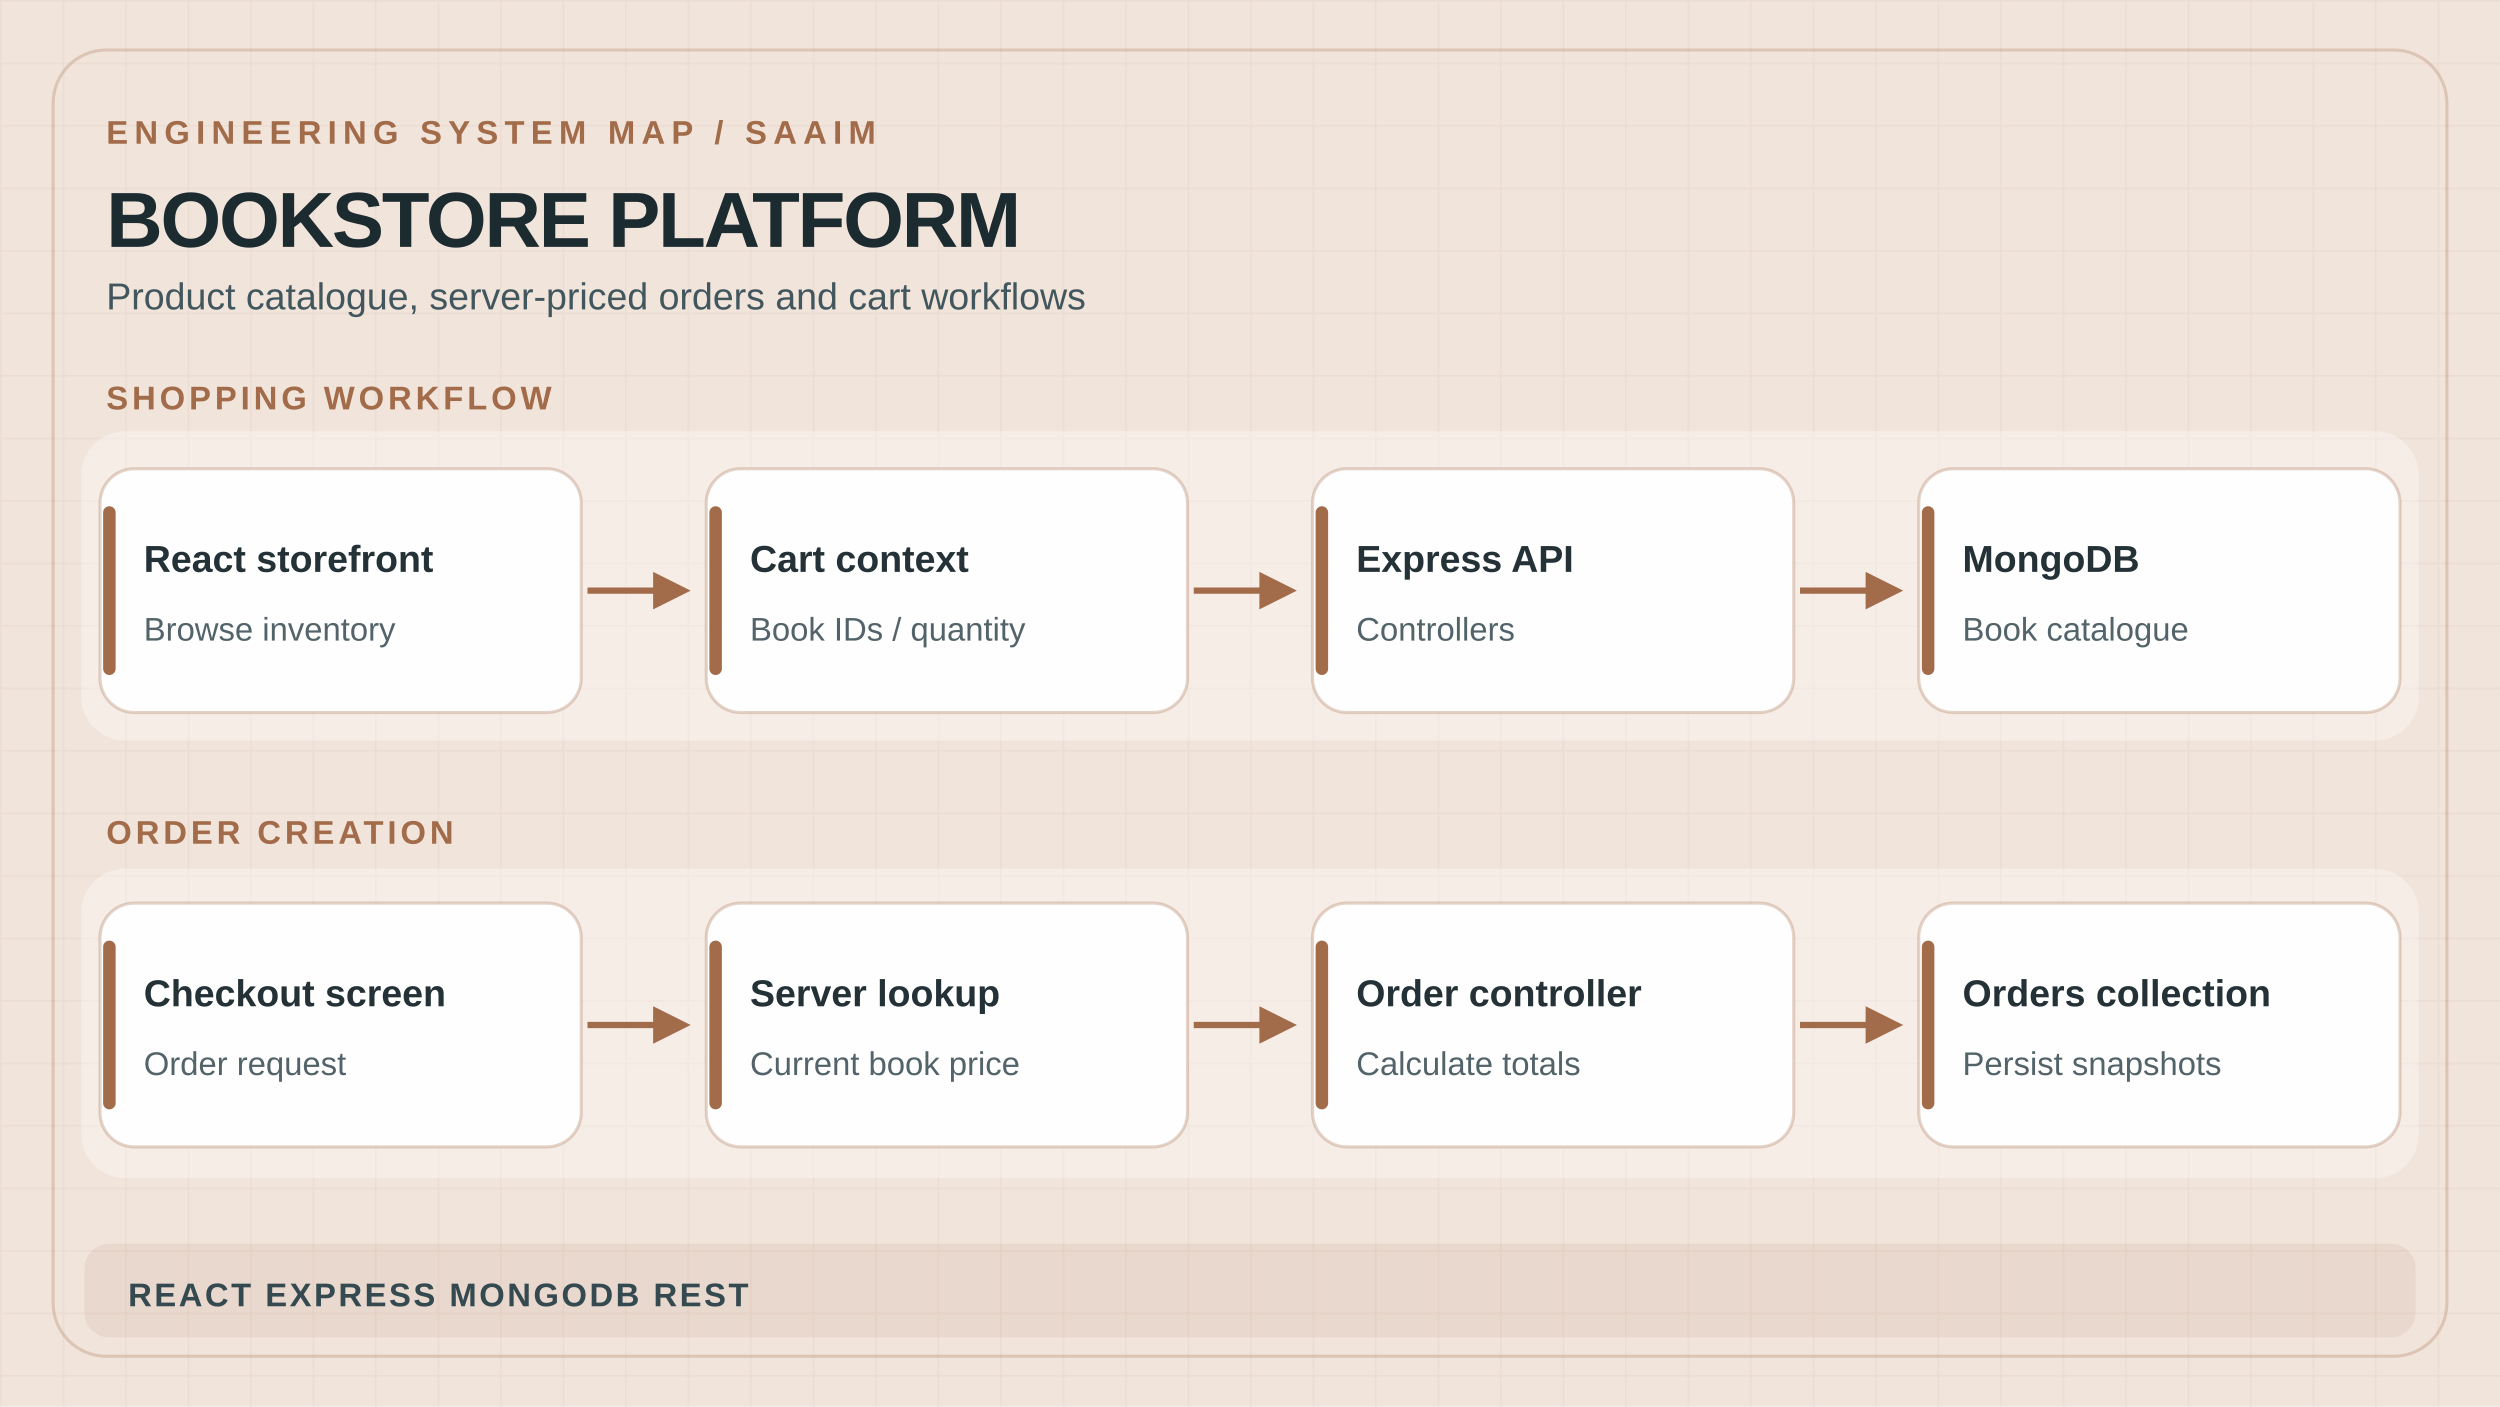
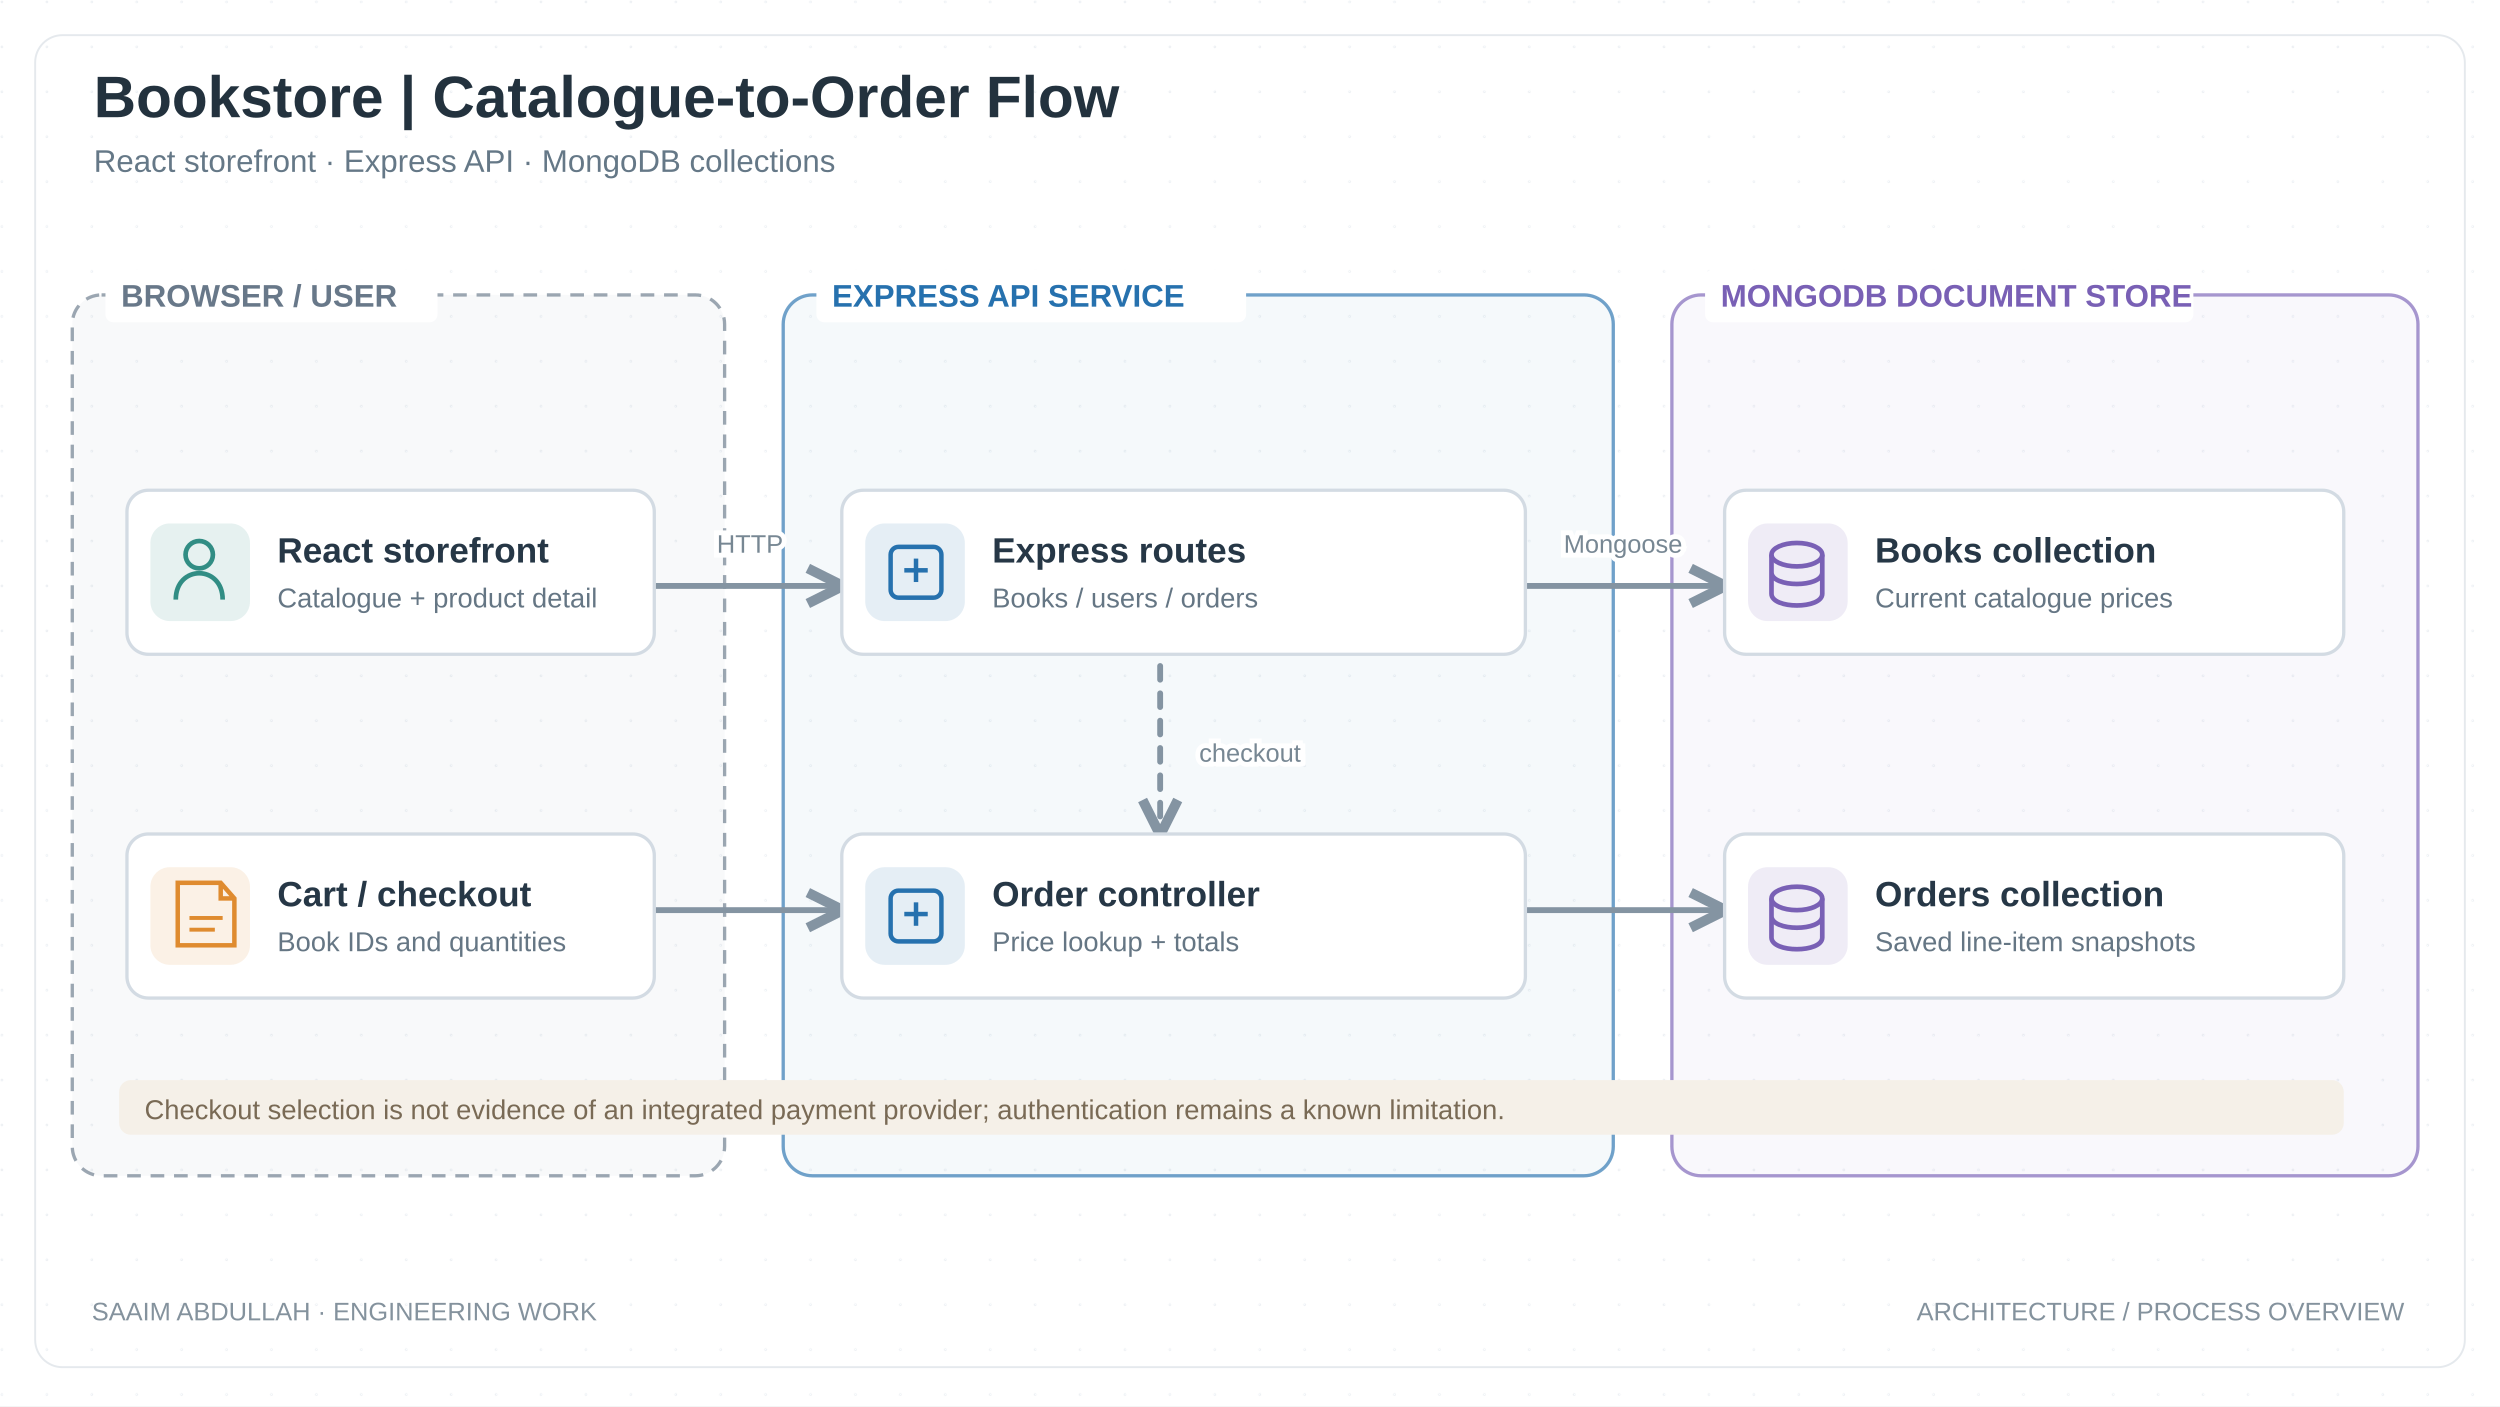
- <svg xmlns="http://www.w3.org/2000/svg" width="800" height="450" viewBox="0 0 800 450" role="img" aria-labelledby="title desc">
+ <svg xmlns="http://www.w3.org/2000/svg" width="1280" height="720" viewBox="0 0 1280 720" role="img" aria-labelledby="t d">
  <defs>
-     <marker id="arrow" markerWidth="6" markerHeight="6" refX="4.5" refY="3" orient="auto">
-       <path d="M0 0 L6 3 L0 6 Z" fill="#a26b49" />
+     <marker id="head" markerWidth="8" markerHeight="8" refX="6.8" refY="4" orient="auto">
+       <path d="M1 1L7 4L1 7" fill="none" stroke="#8494a2" stroke-width="1.7" />
    </marker>
-     <pattern id="grid" width="20" height="20" patternUnits="userSpaceOnUse">
-       <path d="M20 0H0V20" fill="none" stroke="#a26b49" stroke-opacity=".055" />
+     <pattern id="dots" width="23" height="23" patternUnits="userSpaceOnUse">
+       <circle cx="1" cy="1" r=".7" fill="#cdd6df" />
    </pattern>
  </defs>
-   <rect width="800" height="450" fill="#f1e4db" />
-   <rect width="800" height="450" fill="url(#grid)" />
-   <rect x="17" y="16" width="766" height="418" rx="17" fill="none" stroke="#a26b49" stroke-opacity=".25" />
-   <text x="34" y="46" fill="#a26b49" font-family="Arial,Helvetica,sans-serif" font-size="10.5" font-weight="700" letter-spacing="2">ENGINEERING SYSTEM MAP / SAAIM</text>
-   <text x="34" y="79" fill="#1c2b30" font-family="Arial,Helvetica,sans-serif" font-size="25" font-weight="800" letter-spacing="-.7">BOOKSTORE PLATFORM</text>
-   <text x="34" y="99" fill="#41565d" font-family="Arial,Helvetica,sans-serif" font-size="12">Product catalogue, server-priced orders and cart workflows</text>
-   <g font-family="Arial,Helvetica,sans-serif">
-     <text x="34" y="131" fill="#a26b49" font-size="10.5" font-weight="700" letter-spacing="1.25">SHOPPING WORKFLOW</text>
-     <rect x="26" y="138" width="748" height="99" rx="14" fill="#ffffff" fill-opacity=".33" />
-     <g>
-       <rect x="32" y="150" width="154" height="78" rx="11" fill="#ffffff" fill-opacity=".94" stroke="#a26b49" stroke-opacity=".29" />
-       <rect x="33" y="162" width="4" height="54" rx="2" fill="#a26b49" />
-       <text x="46" y="183" font-size="12" font-weight="700" fill="#243136">React storefront</text>
-       <text x="46" y="205" font-size="10.5" fill="#52636a">Browse inventory</text>
-     </g>
-     <g>
-       <rect x="226" y="150" width="154" height="78" rx="11" fill="#ffffff" fill-opacity=".94" stroke="#a26b49" stroke-opacity=".29" />
-       <rect x="227" y="162" width="4" height="54" rx="2" fill="#a26b49" />
-       <text x="240" y="183" font-size="12" font-weight="700" fill="#243136">Cart context</text>
-       <text x="240" y="205" font-size="10.5" fill="#52636a">Book IDs / quantity</text>
-     </g>
-     <g>
-       <rect x="420" y="150" width="154" height="78" rx="11" fill="#ffffff" fill-opacity=".94" stroke="#a26b49" stroke-opacity=".29" />
-       <rect x="421" y="162" width="4" height="54" rx="2" fill="#a26b49" />
-       <text x="434" y="183" font-size="12" font-weight="700" fill="#243136">Express API</text>
-       <text x="434" y="205" font-size="10.5" fill="#52636a">Controllers</text>
-     </g>
-     <g>
-       <rect x="614" y="150" width="154" height="78" rx="11" fill="#ffffff" fill-opacity=".94" stroke="#a26b49" stroke-opacity=".29" />
-       <rect x="615" y="162" width="4" height="54" rx="2" fill="#a26b49" />
-       <text x="628" y="183" font-size="12" font-weight="700" fill="#243136">MongoDB</text>
-       <text x="628" y="205" font-size="10.5" fill="#52636a">Book catalogue</text>
-     </g>
-     <path d="M188 189 H218" stroke="#a26b49" stroke-width="2" fill="none" marker-end="url(#arrow)" />
-     <path d="M382 189 H412" stroke="#a26b49" stroke-width="2" fill="none" marker-end="url(#arrow)" />
-     <path d="M576 189 H606" stroke="#a26b49" stroke-width="2" fill="none" marker-end="url(#arrow)" />
-     <text x="34" y="270" fill="#a26b49" font-size="10.5" font-weight="700" letter-spacing="1.25">ORDER CREATION</text>
-     <rect x="26" y="278" width="748" height="99" rx="14" fill="#ffffff" fill-opacity=".33" />
-     <g>
-       <rect x="32" y="289" width="154" height="78" rx="11" fill="#ffffff" fill-opacity=".94" stroke="#a26b49" stroke-opacity=".29" />
-       <rect x="33" y="301" width="4" height="54" rx="2" fill="#a26b49" />
-       <text x="46" y="322" font-size="12" font-weight="700" fill="#243136">Checkout screen</text>
-       <text x="46" y="344" font-size="10.5" fill="#52636a">Order request</text>
-     </g>
-     <g>
-       <rect x="226" y="289" width="154" height="78" rx="11" fill="#ffffff" fill-opacity=".94" stroke="#a26b49" stroke-opacity=".29" />
-       <rect x="227" y="301" width="4" height="54" rx="2" fill="#a26b49" />
-       <text x="240" y="322" font-size="12" font-weight="700" fill="#243136">Server lookup</text>
-       <text x="240" y="344" font-size="10.5" fill="#52636a">Current book price</text>
-     </g>
-     <g>
-       <rect x="420" y="289" width="154" height="78" rx="11" fill="#ffffff" fill-opacity=".94" stroke="#a26b49" stroke-opacity=".29" />
-       <rect x="421" y="301" width="4" height="54" rx="2" fill="#a26b49" />
-       <text x="434" y="322" font-size="12" font-weight="700" fill="#243136">Order controller</text>
-       <text x="434" y="344" font-size="10.5" fill="#52636a">Calculate totals</text>
-     </g>
-     <g>
-       <rect x="614" y="289" width="154" height="78" rx="11" fill="#ffffff" fill-opacity=".94" stroke="#a26b49" stroke-opacity=".29" />
-       <rect x="615" y="301" width="4" height="54" rx="2" fill="#a26b49" />
-       <text x="628" y="322" font-size="12" font-weight="700" fill="#243136">Orders collection</text>
-       <text x="628" y="344" font-size="10.5" fill="#52636a">Persist snapshots</text>
-     </g>
-     <path d="M188 328 H218" stroke="#a26b49" stroke-width="2" fill="none" marker-end="url(#arrow)" />
-     <path d="M382 328 H412" stroke="#a26b49" stroke-width="2" fill="none" marker-end="url(#arrow)" />
-     <path d="M576 328 H606" stroke="#a26b49" stroke-width="2" fill="none" marker-end="url(#arrow)" />
-     <rect x="27" y="398" width="746" height="30" rx="8" fill="#a26b49" fill-opacity=".10" />
-     <text x="41" y="418" font-size="10.5" font-weight="700" letter-spacing=".8" fill="#354a50">REACT   EXPRESS   MONGODB   REST</text>
+   <rect width="1280" height="720" fill="#fff" />
+   <rect width="1280" height="720" fill="url(#dots)" opacity=".35" />
+   <rect x="18" y="18" width="1244" height="682" rx="14" fill="none" stroke="#e5e9ed" />
+   <text x="48" y="60" font-family="Arial,Helvetica,sans-serif" font-size="30" font-weight="750" fill="#23323e">Bookstore | Catalogue-to-Order Flow</text>
+   <text x="48" y="88" font-family="Arial,Helvetica,sans-serif" font-size="16" fill="#657887">React storefront · Express API · MongoDB collections</text>
+   <g>
+     <rect x="37" y="151" width="334" height="451" rx="15" fill="#687889" fill-opacity=".045" stroke="#687889" stroke-width="1.7" stroke-opacity=".65" stroke-dasharray="7 5" />
+     <rect x="54" y="138" width="170" height="27" rx="4" fill="white" />
+     <text x="62" y="157" font-family="Arial,Helvetica,sans-serif" font-size="16" font-weight="700" fill="#687889">BROWSER / USER</text>
  </g>
+   <g>
+     <rect x="401" y="151" width="425" height="451" rx="15" fill="#2671ae" fill-opacity=".045" stroke="#2671ae" stroke-width="1.7" stroke-opacity=".65" />
+     <rect x="418" y="138" width="220" height="27" rx="4" fill="white" />
+     <text x="426" y="157" font-family="Arial,Helvetica,sans-serif" font-size="16" font-weight="700" fill="#2671ae">EXPRESS API SERVICE</text>
+   </g>
+   <g>
+     <rect x="856" y="151" width="382" height="451" rx="15" fill="#7960b5" fill-opacity=".045" stroke="#7960b5" stroke-width="1.7" stroke-opacity=".65" />
+     <rect x="873" y="138" width="250" height="27" rx="4" fill="white" />
+     <text x="881" y="157" font-family="Arial,Helvetica,sans-serif" font-size="16" font-weight="700" fill="#7960b5">MONGODB DOCUMENT STORE</text>
+   </g>
+   <path d="M334 300H431" fill="none" stroke="#8494a2" stroke-width="3" stroke-linecap="round" stroke-linejoin="round" marker-end="url(#head)" />
+   <text x="384" y="283" text-anchor="middle" font-family="Arial,Helvetica,sans-serif" font-size="13" fill="#778793" stroke="white" stroke-width="5" paint-order="stroke">HTTP</text>
+   <path d="M781 300H883" fill="none" stroke="#8494a2" stroke-width="3" stroke-linecap="round" stroke-linejoin="round" marker-end="url(#head)" />
+   <text x="831" y="283" text-anchor="middle" font-family="Arial,Helvetica,sans-serif" font-size="13" fill="#778793" stroke="white" stroke-width="5" paint-order="stroke">Mongoose</text>
+   <path d="M334 466H431" fill="none" stroke="#8494a2" stroke-width="3" stroke-linecap="round" stroke-linejoin="round" marker-end="url(#head)" />
+   <path d="M781 466H883" fill="none" stroke="#8494a2" stroke-width="3" stroke-linecap="round" stroke-linejoin="round" marker-end="url(#head)" />
+   <path d="M594 341V427" fill="none" stroke="#8494a2" stroke-width="3" stroke-linecap="round" stroke-linejoin="round" marker-end="url(#head)" stroke-dasharray="7 7" />
+   <text x="640" y="390" text-anchor="middle" font-family="Arial,Helvetica,sans-serif" font-size="13" fill="#778793" stroke="white" stroke-width="5" paint-order="stroke">checkout</text>
+   <g>
+     <rect x="65" y="251" width="270" height="84" rx="11" fill="white" stroke="#d3dbe3" stroke-width="1.7" />
+     <rect x="77" y="268" width="51" height="50" rx="10" fill="#318d84" fill-opacity=".12" />
+     <circle cx="102" cy="284" r="7" fill="none" stroke="#318d84" stroke-width="2.4" />
+     <path d="M90 307c0-18 24-18 24 0" fill="none" stroke="#318d84" stroke-width="2.4" />
+     <text x="142" y="288" font-family="Arial,Helvetica,sans-serif" font-weight="700" font-size="18" fill="#263746">React storefront</text>
+     <text x="142" y="311" font-family="Arial,Helvetica,sans-serif" font-size="14" fill="#657684">Catalogue + product detail</text>
+   </g>
+   <g>
+     <rect x="65" y="427" width="270" height="84" rx="11" fill="white" stroke="#d3dbe3" stroke-width="1.7" />
+     <rect x="77" y="444" width="51" height="50" rx="10" fill="#df8b2f" fill-opacity=".12" />
+     <path d="M91 452h22l7 8v24H91Z M113 452v8h7" fill="none" stroke="#df8b2f" stroke-width="2.3" />
+     <path d="M97 470h17m-17 6h13" stroke="#df8b2f" stroke-width="2" />
+     <text x="142" y="464" font-family="Arial,Helvetica,sans-serif" font-weight="700" font-size="18" fill="#263746">Cart / checkout</text>
+     <text x="142" y="487" font-family="Arial,Helvetica,sans-serif" font-size="14" fill="#657684">Book IDs and quantities</text>
+   </g>
+   <g>
+     <rect x="431" y="251" width="350" height="84" rx="11" fill="white" stroke="#d3dbe3" stroke-width="1.7" />
+     <rect x="443" y="268" width="51" height="50" rx="10" fill="#2671ae" fill-opacity=".12" />
+     <rect x="456" y="280" width="26" height="26" rx="4" fill="none" stroke="#2671ae" stroke-width="2.3" />
+     <path d="M463 292h12m-6-6v12" stroke="#2671ae" stroke-width="2.3" />
+     <text x="508" y="288" font-family="Arial,Helvetica,sans-serif" font-weight="700" font-size="18" fill="#263746">Express routes</text>
+     <text x="508" y="311" font-family="Arial,Helvetica,sans-serif" font-size="14" fill="#657684">Books / users / orders</text>
+   </g>
+   <g>
+     <rect x="431" y="427" width="350" height="84" rx="11" fill="white" stroke="#d3dbe3" stroke-width="1.7" />
+     <rect x="443" y="444" width="51" height="50" rx="10" fill="#2671ae" fill-opacity=".12" />
+     <rect x="456" y="456" width="26" height="26" rx="4" fill="none" stroke="#2671ae" stroke-width="2.3" />
+     <path d="M463 468h12m-6-6v12" stroke="#2671ae" stroke-width="2.3" />
+     <text x="508" y="464" font-family="Arial,Helvetica,sans-serif" font-weight="700" font-size="18" fill="#263746">Order controller</text>
+     <text x="508" y="487" font-family="Arial,Helvetica,sans-serif" font-size="14" fill="#657684">Price lookup + totals</text>
+   </g>
+   <g>
+     <rect x="883" y="251" width="317" height="84" rx="11" fill="white" stroke="#d3dbe3" stroke-width="1.7" />
+     <rect x="895" y="268" width="51" height="50" rx="10" fill="#7960b5" fill-opacity=".12" />
+     <ellipse cx="920" cy="284" rx="13" ry="6" fill="none" stroke="#7960b5" stroke-width="2.4" />
+     <path d="M907 284v20c0 8 26 8 26 0V284M907 293c0 8 26 8 26 0" fill="none" stroke="#7960b5" stroke-width="2.4" />
+     <text x="960" y="288" font-family="Arial,Helvetica,sans-serif" font-weight="700" font-size="18" fill="#263746">Books collection</text>
+     <text x="960" y="311" font-family="Arial,Helvetica,sans-serif" font-size="14" fill="#657684">Current catalogue prices</text>
+   </g>
+   <g>
+     <rect x="883" y="427" width="317" height="84" rx="11" fill="white" stroke="#d3dbe3" stroke-width="1.7" />
+     <rect x="895" y="444" width="51" height="50" rx="10" fill="#7960b5" fill-opacity=".12" />
+     <ellipse cx="920" cy="460" rx="13" ry="6" fill="none" stroke="#7960b5" stroke-width="2.4" />
+     <path d="M907 460v20c0 8 26 8 26 0V460M907 469c0 8 26 8 26 0" fill="none" stroke="#7960b5" stroke-width="2.4" />
+     <text x="960" y="464" font-family="Arial,Helvetica,sans-serif" font-weight="700" font-size="18" fill="#263746">Orders collection</text>
+     <text x="960" y="487" font-family="Arial,Helvetica,sans-serif" font-size="14" fill="#657684">Saved line-item snapshots</text>
+   </g>
+   <rect x="61" y="553" width="1139" height="28" rx="6" fill="#f5f0e8" />
+   <text x="74" y="573" font-size="14" font-family="Arial,Helvetica,sans-serif" fill="#796a55">Checkout selection is not evidence of an integrated payment provider; authentication remains a known limitation.</text>
+   <text x="47" y="676" font-family="Arial,Helvetica,sans-serif" font-size="13" fill="#84929d">SAAIM ABDULLAH · ENGINEERING WORK</text>
+   <text x="1231" y="676" text-anchor="end" font-family="Arial,Helvetica,sans-serif" font-size="13" fill="#84929d">ARCHITECTURE / PROCESS OVERVIEW</text>
</svg>
